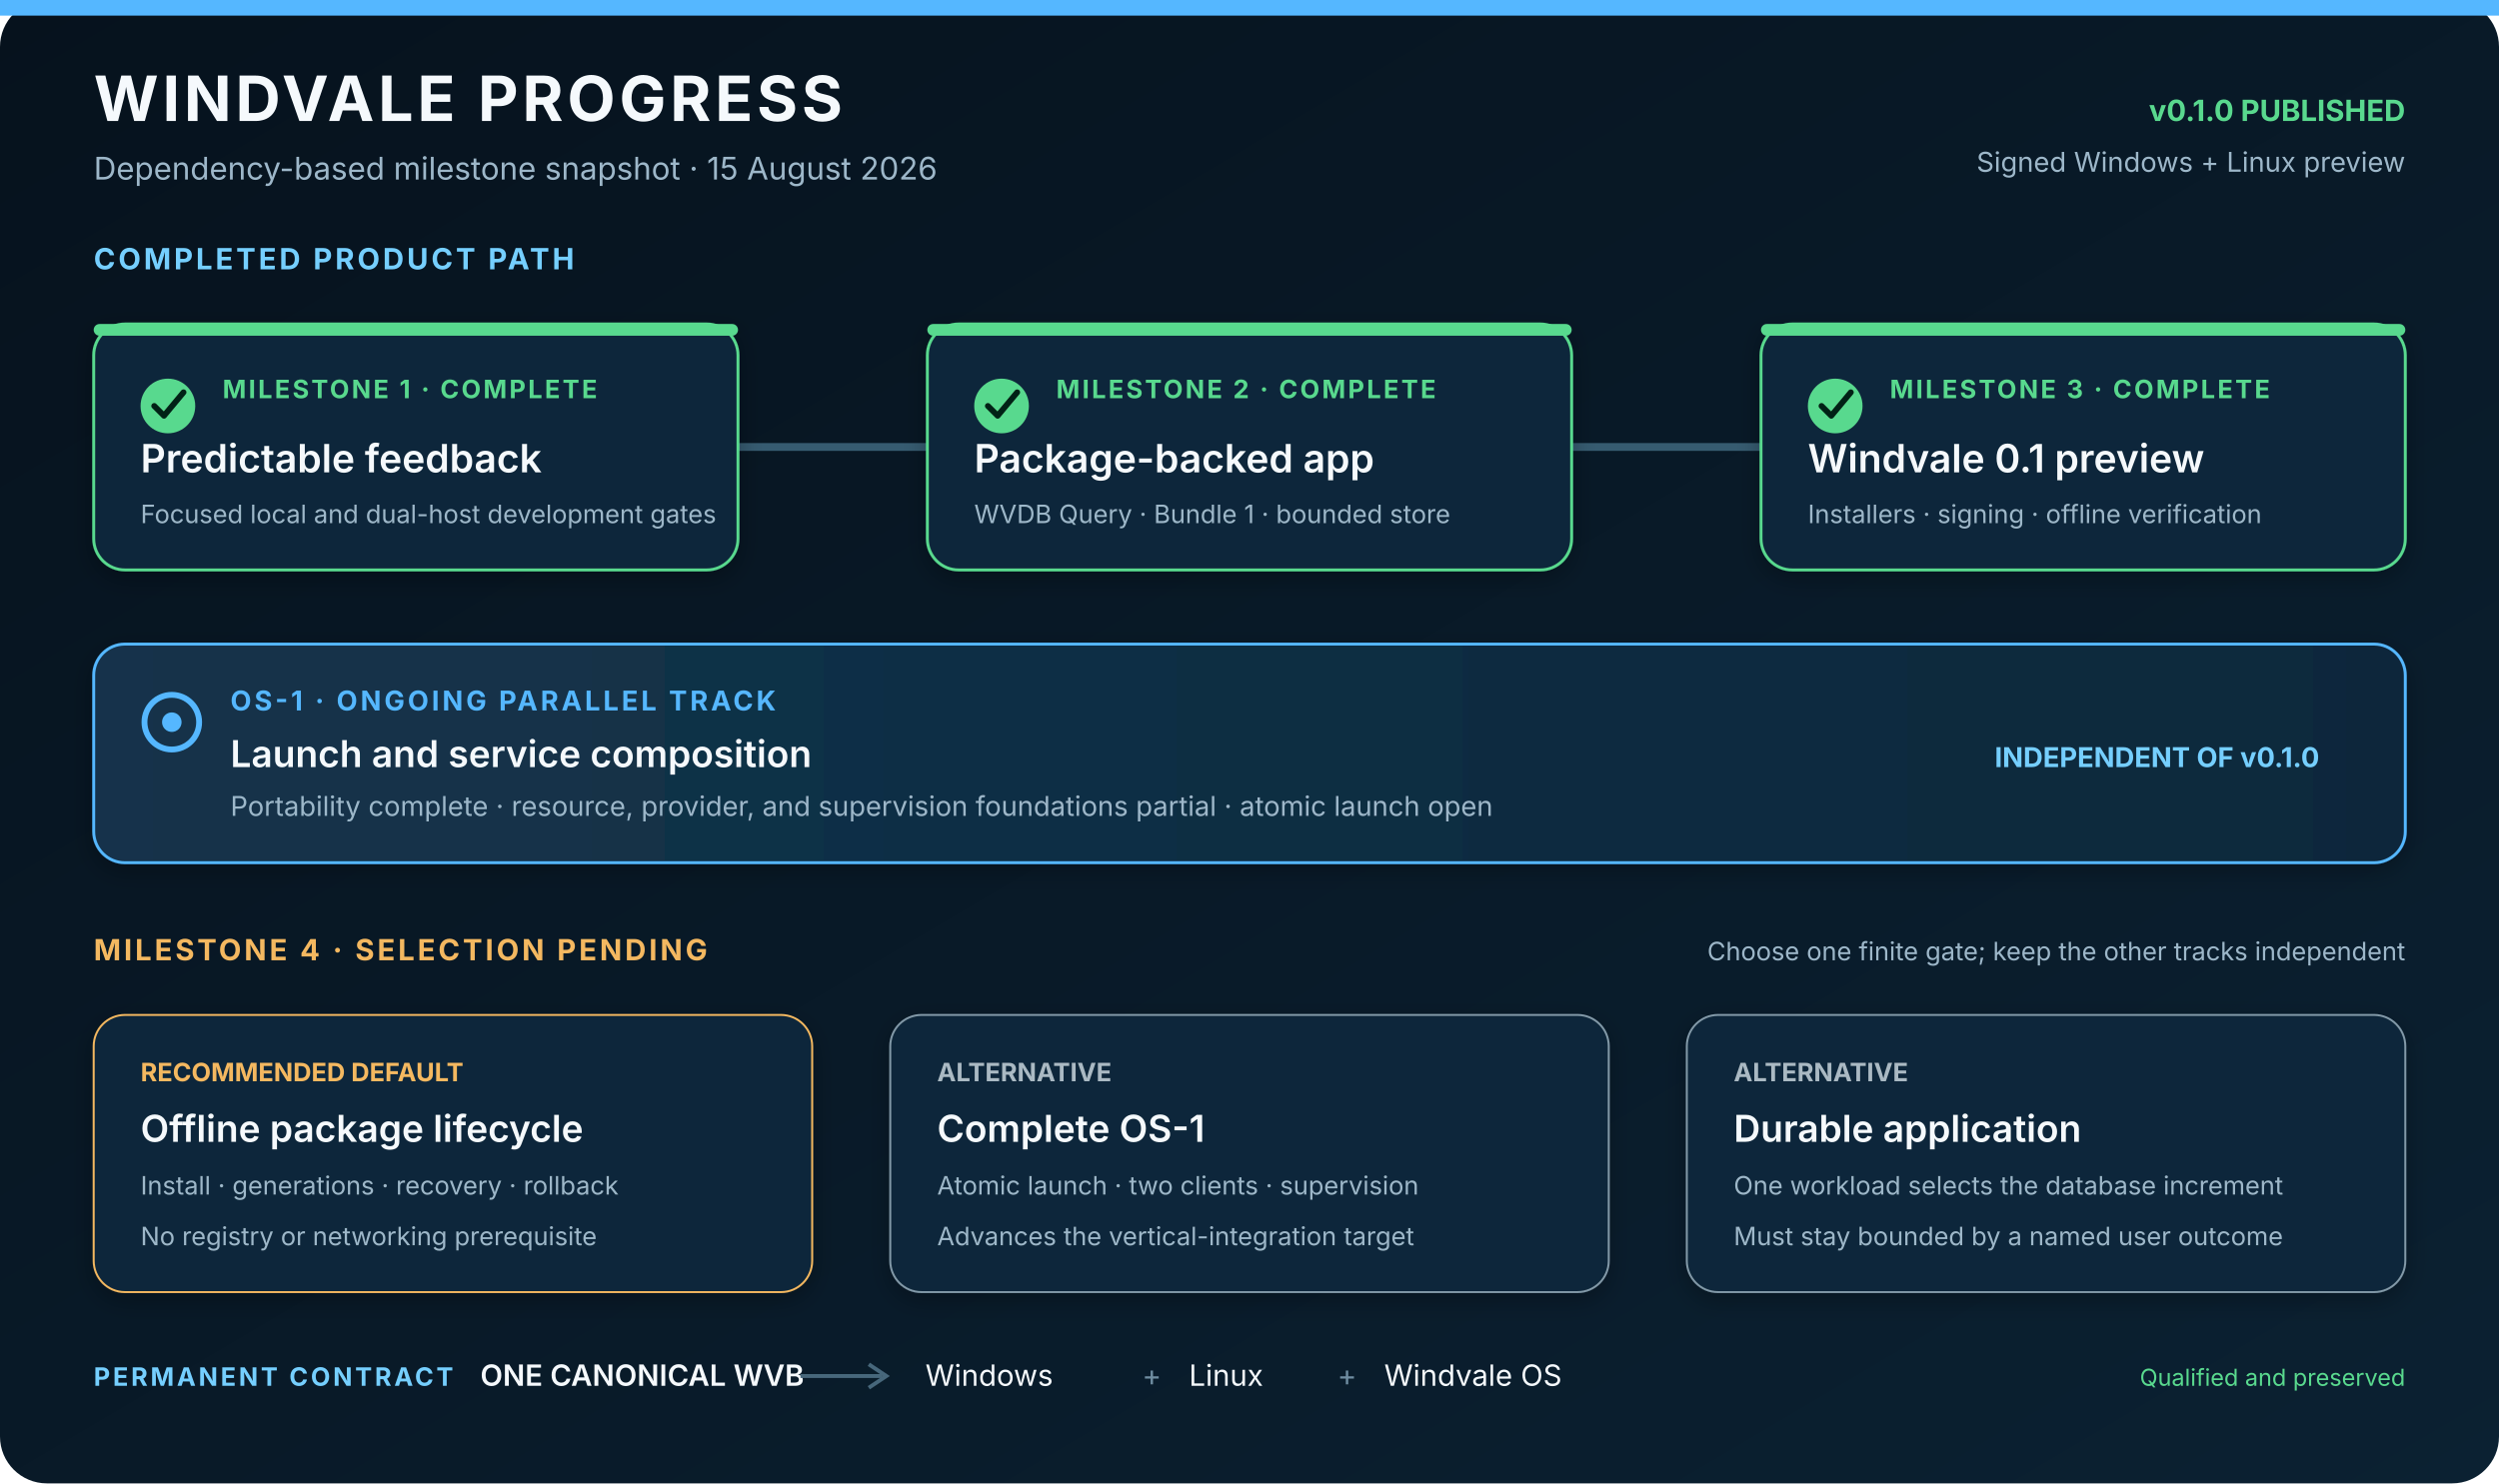
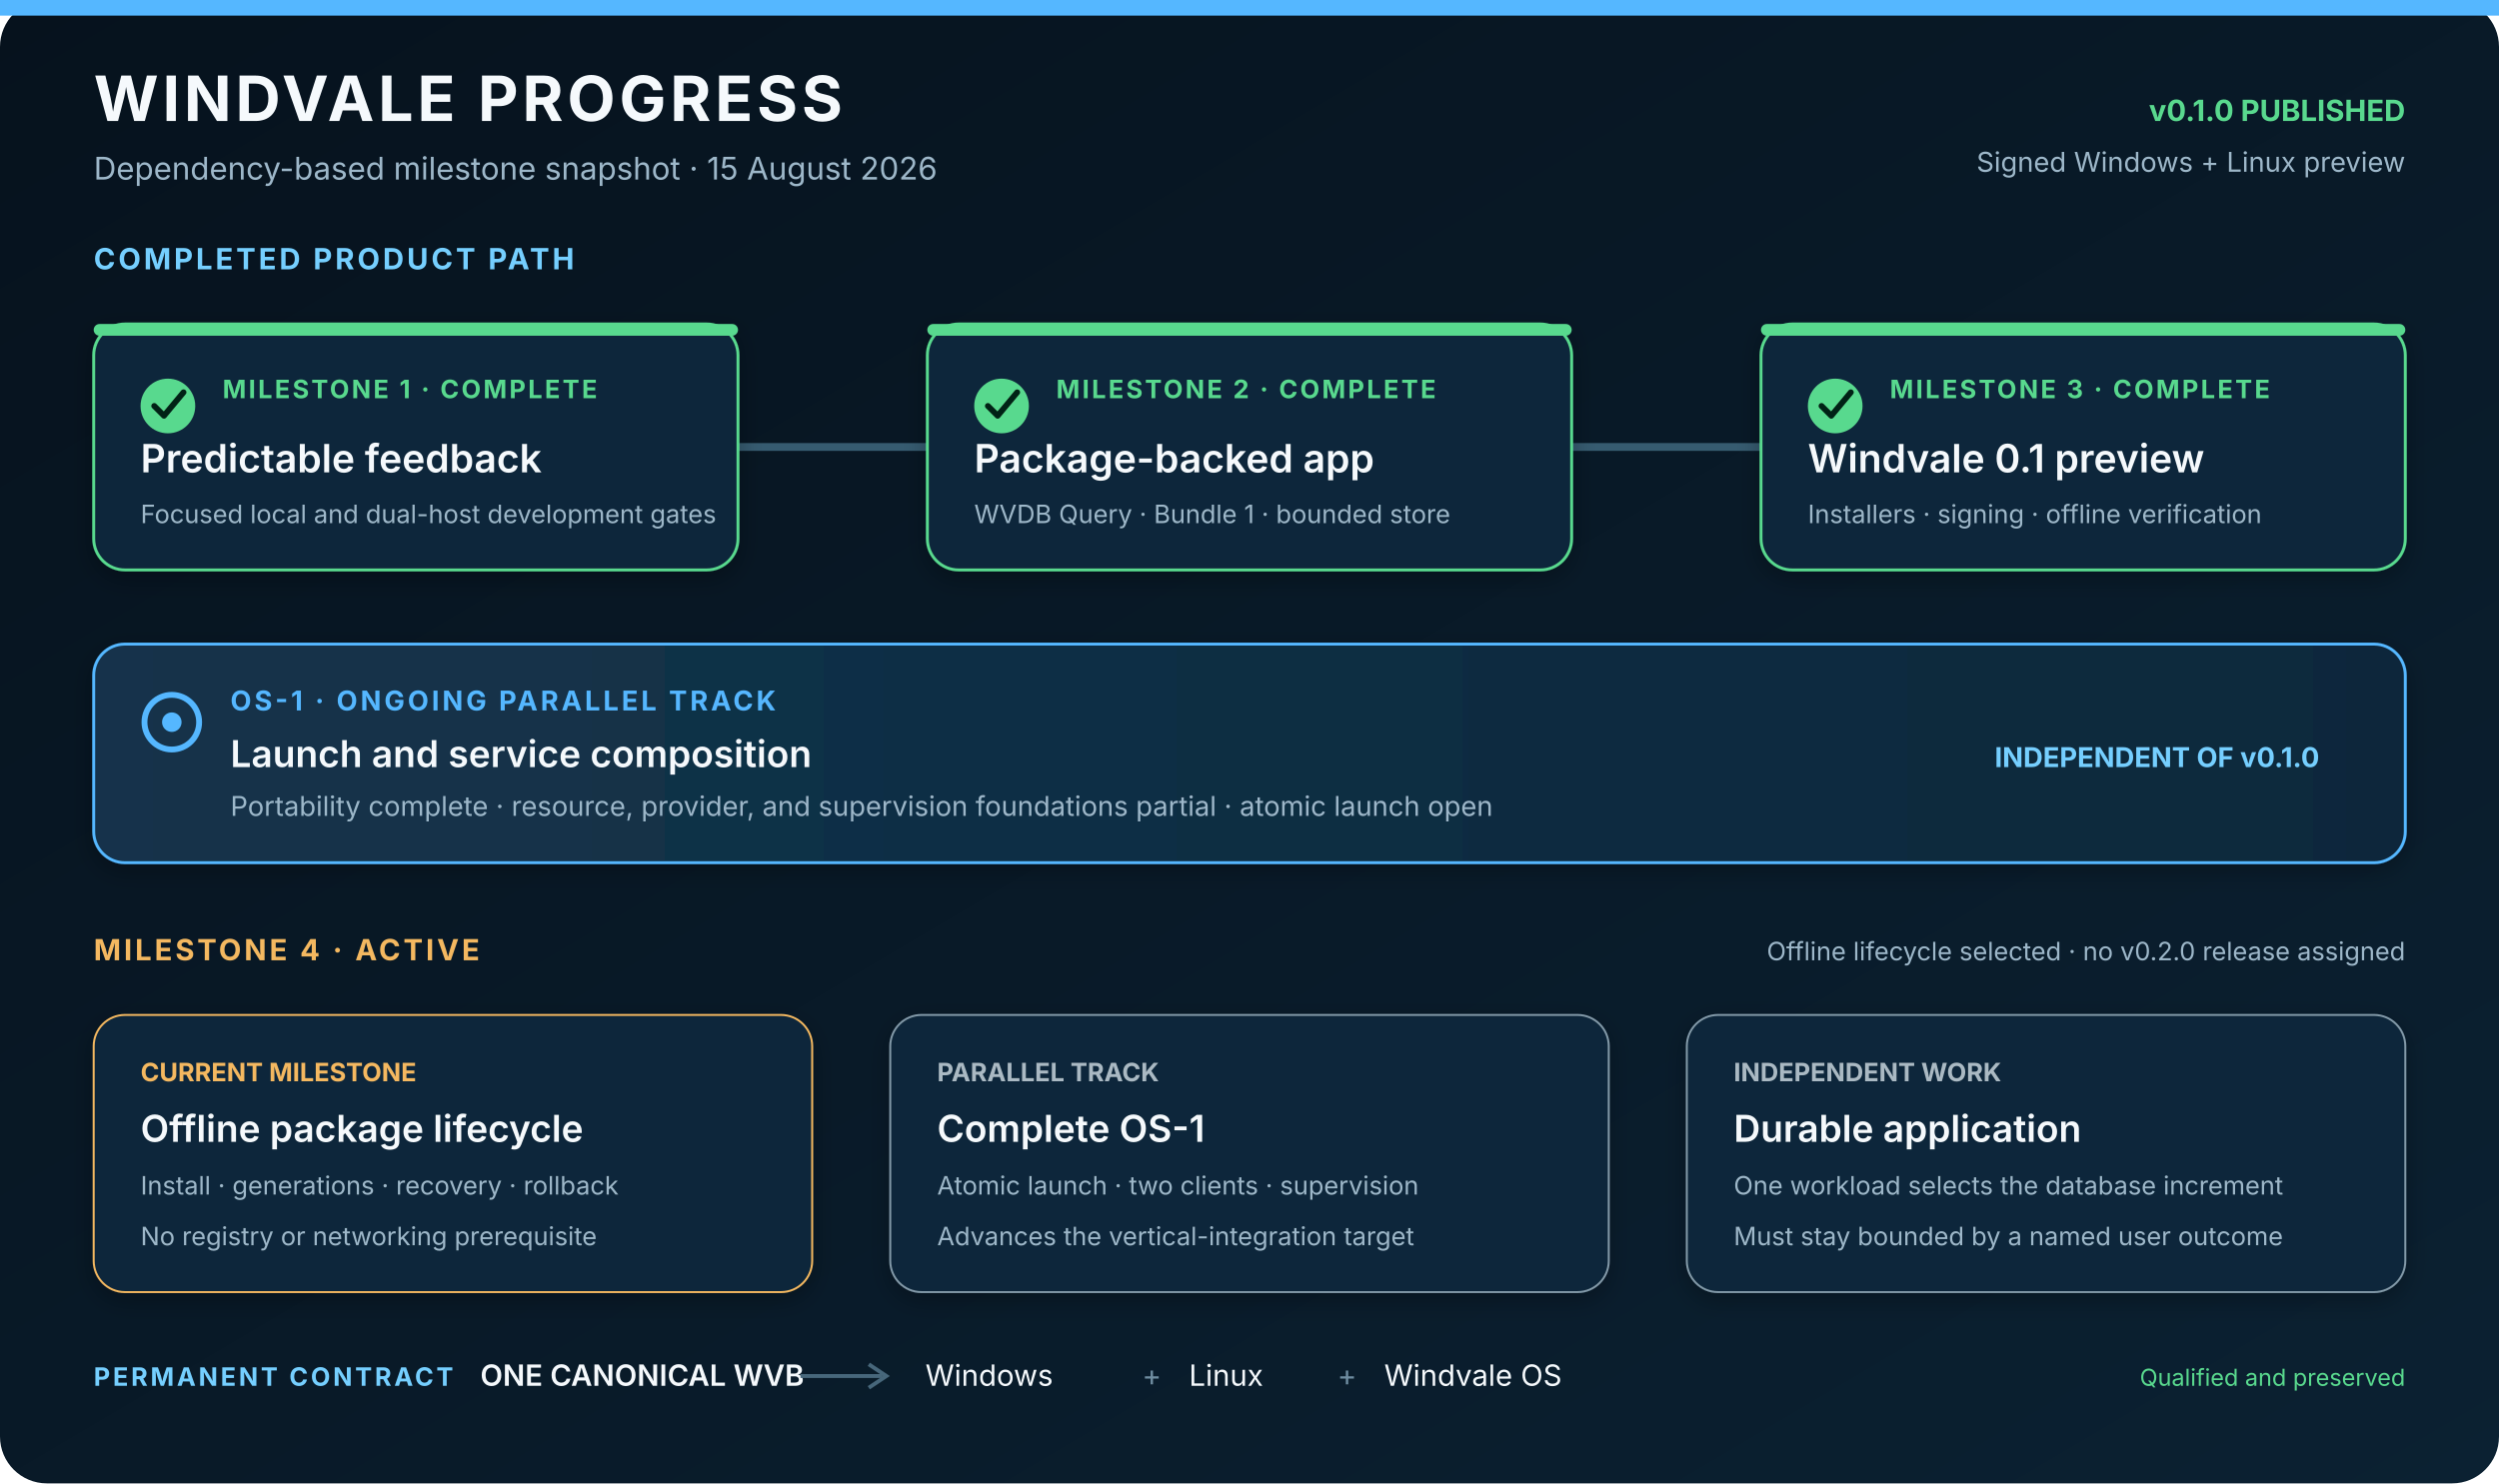
<svg xmlns="http://www.w3.org/2000/svg" width="1280" height="760" viewBox="0 0 1280 760" role="img" aria-labelledby="title description">
  <defs>
    <linearGradient id="background" x1="0" y1="0" x2="1" y2="1">
      <stop offset="0" stop-color="#06121d" />
      <stop offset="1" stop-color="#0b2132" />
    </linearGradient>
    <linearGradient id="focus" x1="0" y1="0" x2="1" y2="0">
      <stop offset="0" stop-color="#12334b" />
      <stop offset="1" stop-color="#10283b" />
    </linearGradient>
    <filter id="shadow" x="-20%" y="-20%" width="140%" height="140%">
      <feDropShadow dx="0" dy="4" stdDeviation="6" flood-color="#000000" flood-opacity="0.28" />
    </filter>
  </defs>
  <rect width="1280" height="760" rx="24" fill="url(#background)" />
  <path d="M0 0H1280V8H0Z" fill="#55b7ff" />
  <g font-family="Segoe UI, Inter, Arial, sans-serif">
    <text x="48" y="62" fill="#f5f9fc" font-size="32" font-weight="700" letter-spacing="2">WINDVALE PROGRESS</text>
    <text x="48" y="92" fill="#9db7c9" font-size="16">Dependency-based milestone snapshot · 15 August 2026</text>
    <text x="1232" y="62" text-anchor="end" fill="#59d98e" font-size="15" font-weight="700">v0.1.0 PUBLISHED</text>
    <text x="1232" y="88" text-anchor="end" fill="#9db7c9" font-size="14">Signed Windows + Linux preview</text>
    <text x="48" y="138" fill="#75cfff" font-size="15" font-weight="700" letter-spacing="1.5">COMPLETED PRODUCT PATH</text>
    <path d="M260 229H1020" fill="none" stroke="#365b70" stroke-width="4" />
    <g filter="url(#shadow)">
      <g transform="translate(48 166)">
        <rect width="330" height="126" rx="16" fill="#10283a" stroke="#59d98e" stroke-width="1.5" />
        <rect width="330" height="6" rx="3" fill="#59d98e" />
        <circle cx="38" cy="42" r="14" fill="#59d98e" />
        <path d="M31 42l5 5 10-12" fill="none" stroke="#062014" stroke-width="3" stroke-linecap="round" stroke-linejoin="round" />
        <text x="66" y="38" fill="#59d98e" font-size="13" font-weight="700" letter-spacing="1.2">MILESTONE 1 · COMPLETE</text>
        <text x="24" y="76" fill="#f5f9fc" font-size="20" font-weight="600">Predictable feedback</text>
        <text x="24" y="102" fill="#9db7c9" font-size="13">Focused local and dual-host development gates</text>
      </g>
      <g transform="translate(475 166)">
        <rect width="330" height="126" rx="16" fill="#10283a" stroke="#59d98e" stroke-width="1.5" />
        <rect width="330" height="6" rx="3" fill="#59d98e" />
        <circle cx="38" cy="42" r="14" fill="#59d98e" />
        <path d="M31 42l5 5 10-12" fill="none" stroke="#062014" stroke-width="3" stroke-linecap="round" stroke-linejoin="round" />
        <text x="66" y="38" fill="#59d98e" font-size="13" font-weight="700" letter-spacing="1.2">MILESTONE 2 · COMPLETE</text>
        <text x="24" y="76" fill="#f5f9fc" font-size="20" font-weight="600">Package-backed app</text>
        <text x="24" y="102" fill="#9db7c9" font-size="13">WVDB Query · Bundle 1 · bounded store</text>
      </g>
      <g transform="translate(902 166)">
        <rect width="330" height="126" rx="16" fill="#10283a" stroke="#59d98e" stroke-width="1.5" />
        <rect width="330" height="6" rx="3" fill="#59d98e" />
        <circle cx="38" cy="42" r="14" fill="#59d98e" />
        <path d="M31 42l5 5 10-12" fill="none" stroke="#062014" stroke-width="3" stroke-linecap="round" stroke-linejoin="round" />
        <text x="66" y="38" fill="#59d98e" font-size="13" font-weight="700" letter-spacing="1.2">MILESTONE 3 · COMPLETE</text>
        <text x="24" y="76" fill="#f5f9fc" font-size="20" font-weight="600">Windvale 0.1 preview</text>
        <text x="24" y="102" fill="#9db7c9" font-size="13">Installers · signing · offline verification</text>
      </g>
    </g>
    <g transform="translate(48 330)" filter="url(#shadow)">
      <rect width="1184" height="112" rx="16" fill="url(#focus)" stroke="#55b7ff" stroke-width="1.5" />
      <circle cx="40" cy="40" r="14" fill="none" stroke="#55b7ff" stroke-width="3" />
      <circle cx="40" cy="40" r="5" fill="#55b7ff" />
      <text x="70" y="34" fill="#55b7ff" font-size="14" font-weight="700" letter-spacing="1.5">OS-1 · ONGOING PARALLEL TRACK</text>
      <text x="70" y="63" fill="#f5f9fc" font-size="19" font-weight="600">Launch and service composition</text>
      <text x="70" y="88" fill="#9db7c9" font-size="14">Portability complete · resource, provider, and supervision foundations partial · atomic launch open</text>
      <text x="1140" y="63" text-anchor="end" fill="#75cfff" font-size="14" font-weight="700">INDEPENDENT OF v0.1.0</text>
    </g>
-     <text x="48" y="492" fill="#f4b860" font-size="15" font-weight="700" letter-spacing="1.5">MILESTONE 4 · SELECTION PENDING</text>
-     <text x="1232" y="492" text-anchor="end" fill="#9db7c9" font-size="13">Choose one finite gate; keep the other tracks independent</text>
+     <text x="48" y="492" fill="#f4b860" font-size="15" font-weight="700" letter-spacing="1.5">MILESTONE 4 · ACTIVE</text>
+     <text x="1232" y="492" text-anchor="end" fill="#9db7c9" font-size="13">Offline lifecycle selected · no v0.2.0 release assigned</text>
    <g filter="url(#shadow)">
      <g transform="translate(48 520)">
        <rect width="368" height="142" rx="16" fill="#10283a" stroke="#f4b860" />
-         <text x="24" y="34" fill="#f4b860" font-size="13" font-weight="700">RECOMMENDED DEFAULT</text>
+         <text x="24" y="34" fill="#f4b860" font-size="13" font-weight="700">CURRENT MILESTONE</text>
        <text x="24" y="65" fill="#f5f9fc" font-size="19" font-weight="600">Offline package lifecycle</text>
        <text x="24" y="92" fill="#9db7c9" font-size="13">Install · generations · recovery · rollback</text>
        <text x="24" y="118" fill="#9db7c9" font-size="13">No registry or networking prerequisite</text>
      </g>
      <g transform="translate(456 520)">
        <rect width="368" height="142" rx="16" fill="#10283a" stroke="#8299a8" />
-         <text x="24" y="34" fill="#aab9c3" font-size="13" font-weight="700">ALTERNATIVE</text>
+         <text x="24" y="34" fill="#aab9c3" font-size="13" font-weight="700">PARALLEL TRACK</text>
        <text x="24" y="65" fill="#f5f9fc" font-size="19" font-weight="600">Complete OS-1</text>
        <text x="24" y="92" fill="#9db7c9" font-size="13">Atomic launch · two clients · supervision</text>
        <text x="24" y="118" fill="#9db7c9" font-size="13">Advances the vertical-integration target</text>
      </g>
      <g transform="translate(864 520)">
        <rect width="368" height="142" rx="16" fill="#10283a" stroke="#8299a8" />
-         <text x="24" y="34" fill="#aab9c3" font-size="13" font-weight="700">ALTERNATIVE</text>
+         <text x="24" y="34" fill="#aab9c3" font-size="13" font-weight="700">INDEPENDENT WORK</text>
        <text x="24" y="65" fill="#f5f9fc" font-size="19" font-weight="600">Durable application</text>
        <text x="24" y="92" fill="#9db7c9" font-size="13">One workload selects the database increment</text>
        <text x="24" y="118" fill="#9db7c9" font-size="13">Must stay bounded by a named user outcome</text>
      </g>
    </g>
    <g transform="translate(48 710)">
      <text x="0" y="0" fill="#75cfff" font-size="13" font-weight="700" letter-spacing="1.4">PERMANENT CONTRACT</text>
      <text x="198" y="0" fill="#f5f9fc" font-size="15" font-weight="600">ONE CANONICAL WVB</text>
      <path d="M362 -5h42" stroke="#47677b" stroke-width="2" />
      <path d="M397 -11l9 6-9 6" fill="none" stroke="#47677b" stroke-width="2" />
      <text x="426" y="0" fill="#f5f9fc" font-size="15">Windows</text>
      <text x="537" y="0" fill="#6f8da1" font-size="15">+</text>
      <text x="561" y="0" fill="#f5f9fc" font-size="15">Linux</text>
      <text x="637" y="0" fill="#6f8da1" font-size="15">+</text>
      <text x="661" y="0" fill="#f5f9fc" font-size="15">Windvale OS</text>
      <text x="1184" y="0" text-anchor="end" fill="#59d98e" font-size="12">Qualified and preserved</text>
    </g>
  </g>
</svg>
